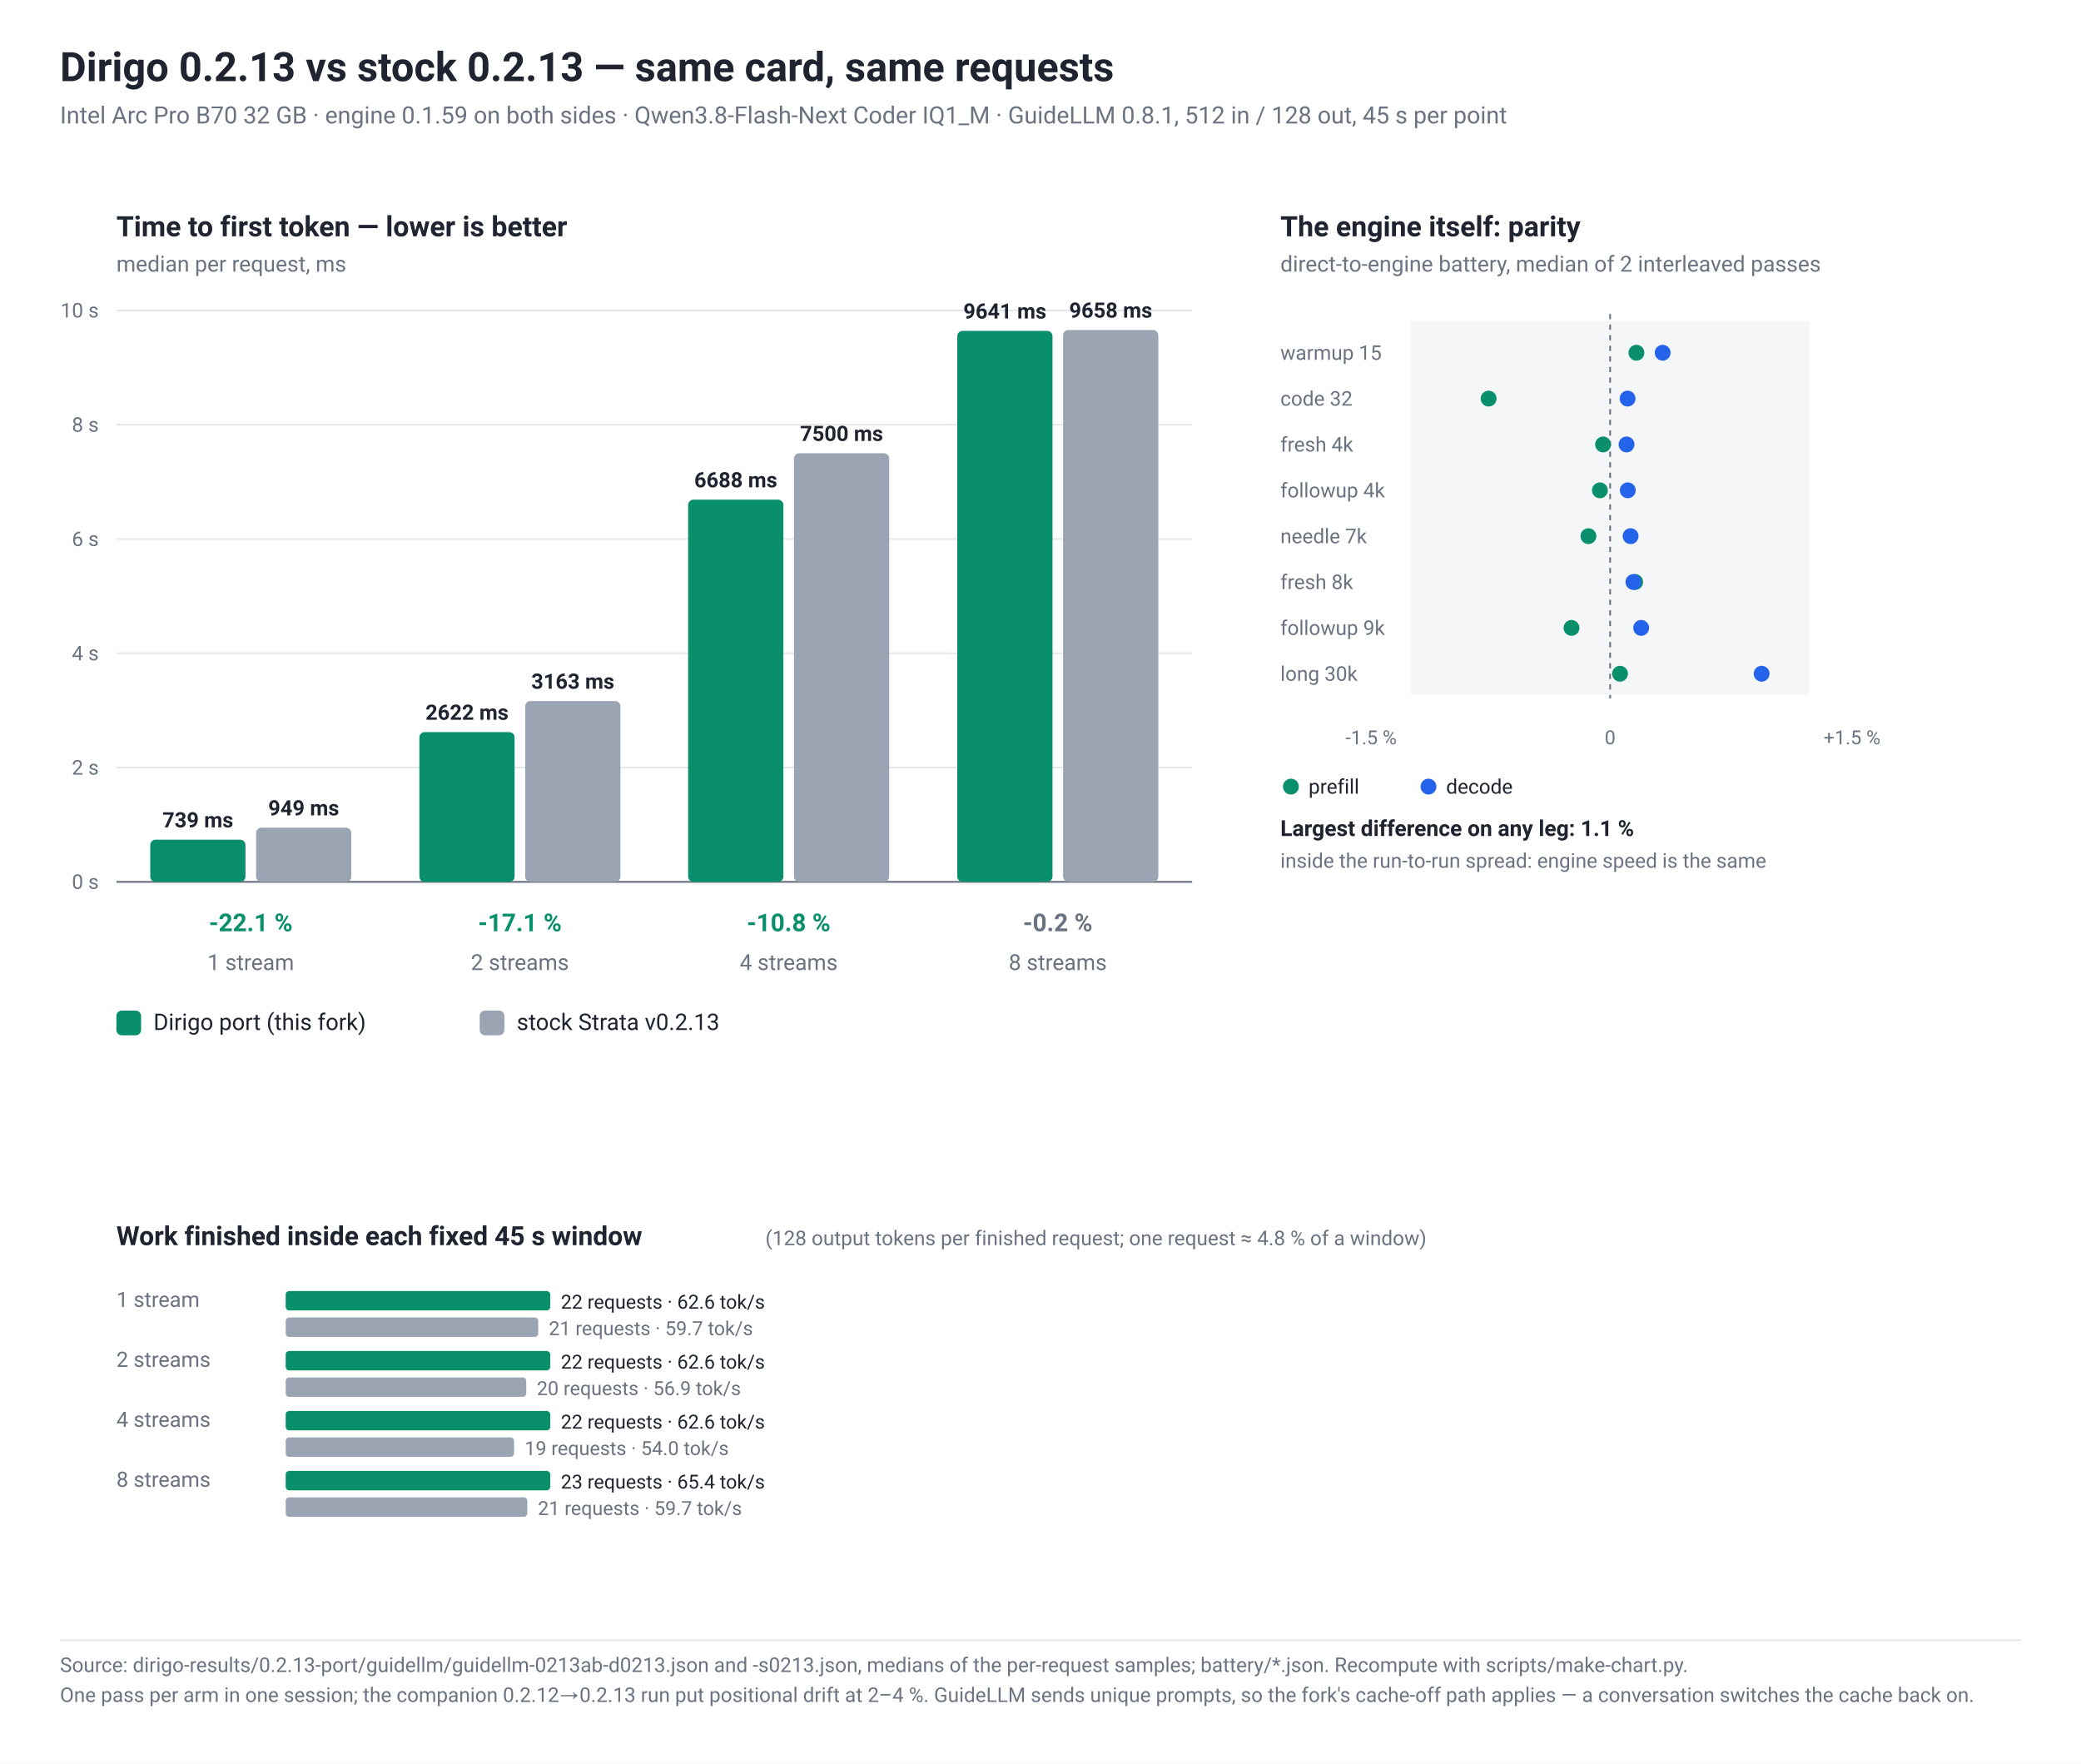
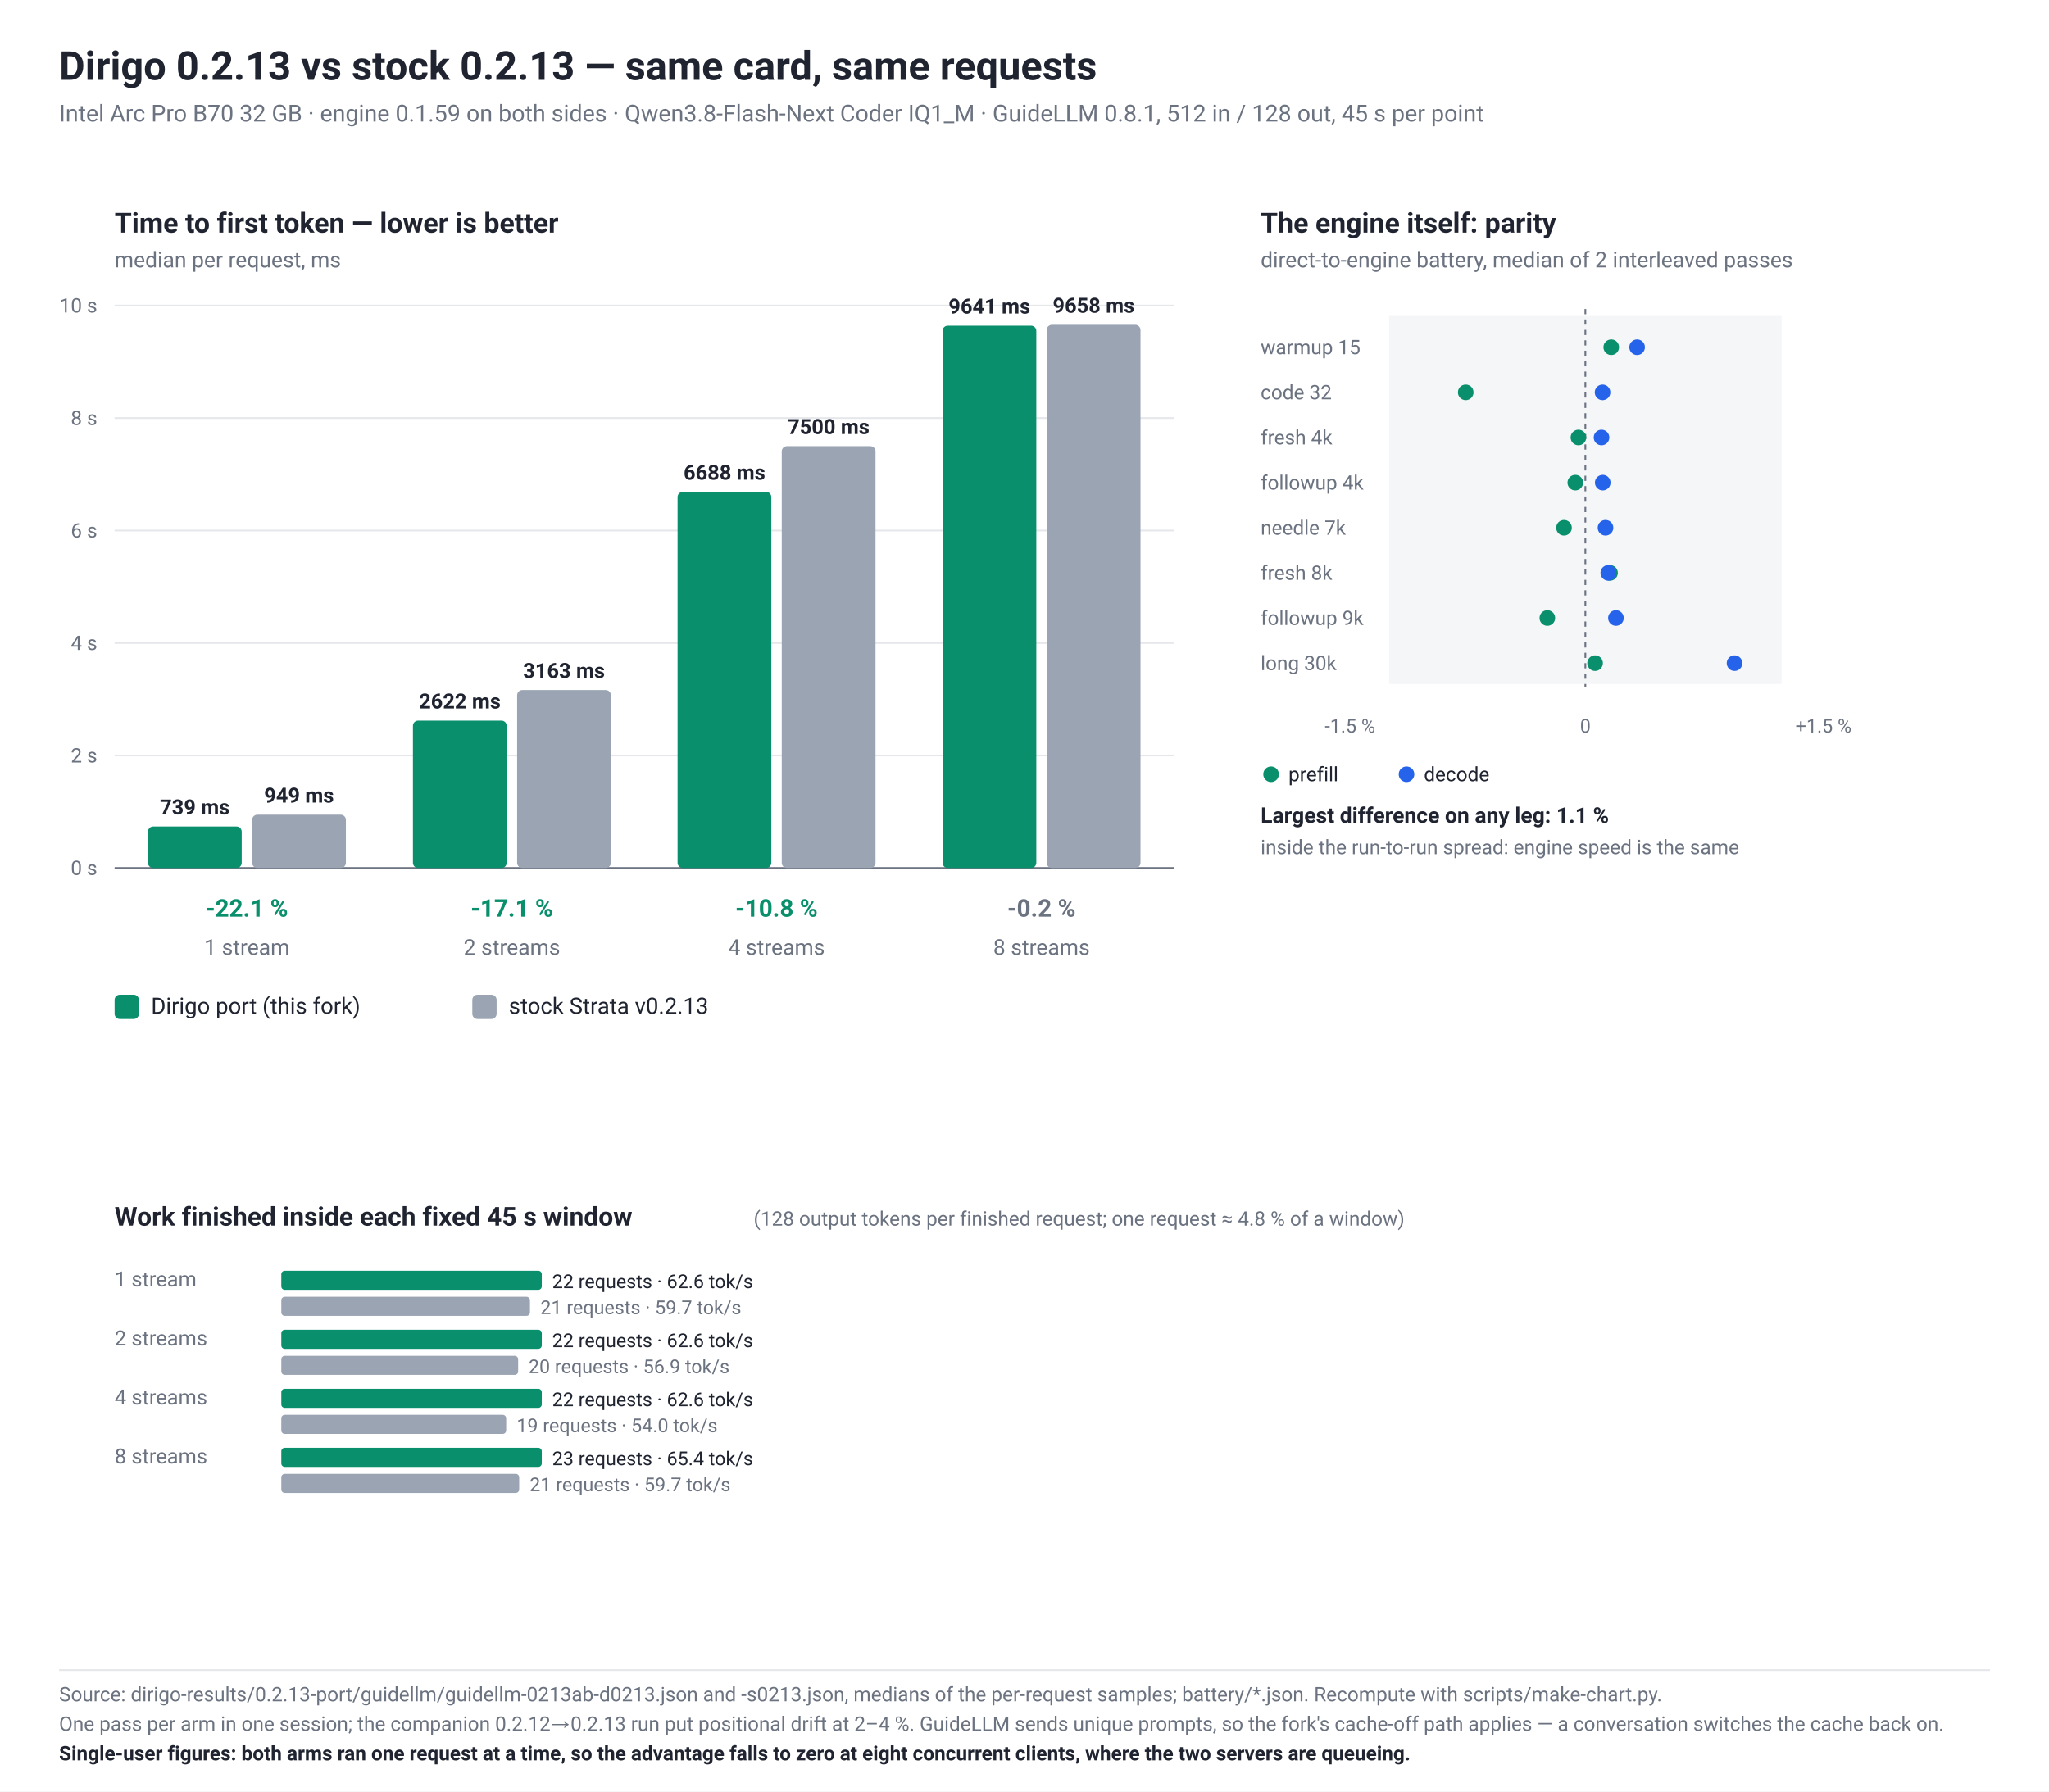
- <svg xmlns="http://www.w3.org/2000/svg" width="1180" height="1000" viewBox="0 0 1180 1000">
-   <rect width="1180" height="1000" fill="#ffffff" />
+ <svg xmlns="http://www.w3.org/2000/svg" width="1180" height="1032" viewBox="0 0 1180 1032">
+   <rect width="1180" height="1032" fill="#ffffff" />
  <g font-family="ui-sans-serif, -apple-system, Segoe UI, Roboto, Helvetica, Arial, sans-serif" fill="#1f2430">
    <text x="34" y="46" font-size="23" font-weight="700">Dirigo 0.2.13 vs stock 0.2.13 — same card, same requests</text>
    <text x="34" y="70" font-size="13.5" fill="#6b7280">Intel Arc Pro B70 32 GB · engine 0.1.59 on both sides · Qwen3.8-Flash-Next Coder IQ1_M · GuideLLM 0.8.1, 512 in / 128 out, 45 s per point</text>
    <text x="66" y="134" font-size="16" font-weight="600">Time to first token — lower is better</text>
    <text x="66" y="154" font-size="12.5" fill="#6b7280">median per request, ms</text>
    <line x1="66" y1="500.0" x2="676" y2="500.0" stroke="#e5e7eb" />
    <text x="56" y="504.0" font-size="11.5" fill="#6b7280" text-anchor="end">0 s</text>
    <line x1="66" y1="435.2" x2="676" y2="435.2" stroke="#e5e7eb" />
    <text x="56" y="439.2" font-size="11.5" fill="#6b7280" text-anchor="end">2 s</text>
    <line x1="66" y1="370.4" x2="676" y2="370.4" stroke="#e5e7eb" />
    <text x="56" y="374.4" font-size="11.5" fill="#6b7280" text-anchor="end">4 s</text>
    <line x1="66" y1="305.6" x2="676" y2="305.6" stroke="#e5e7eb" />
    <text x="56" y="309.6" font-size="11.5" fill="#6b7280" text-anchor="end">6 s</text>
    <line x1="66" y1="240.8" x2="676" y2="240.8" stroke="#e5e7eb" />
    <text x="56" y="244.8" font-size="11.5" fill="#6b7280" text-anchor="end">8 s</text>
    <line x1="66" y1="176.0" x2="676" y2="176.0" stroke="#e5e7eb" />
    <text x="56" y="180.0" font-size="11.5" fill="#6b7280" text-anchor="end">10 s</text>
    <line x1="66" y1="500" x2="676" y2="500" stroke="#6b7280" />
    <rect x="85.2" y="476.1" width="54" height="23.9" rx="3" fill="#0a8f6c" />
    <text x="112.2" y="469.1" font-size="12" font-weight="600" fill="#1f2430" text-anchor="middle">739 ms</text>
    <rect x="145.2" y="469.3" width="54" height="30.7" rx="3" fill="#9aa4b2" />
    <text x="172.2" y="462.3" font-size="12" font-weight="600" fill="#1f2430" text-anchor="middle">949 ms</text>
    <text x="142.2" y="528" font-size="14" font-weight="700" fill="#0a8f6c" text-anchor="middle">-22.1 %</text>
    <text x="142.2" y="550" font-size="12.5" fill="#6b7280" text-anchor="middle">1 stream</text>
    <rect x="237.8" y="415.1" width="54" height="84.9" rx="3" fill="#0a8f6c" />
    <text x="264.8" y="408.1" font-size="12" font-weight="600" fill="#1f2430" text-anchor="middle">2622 ms</text>
    <rect x="297.8" y="397.5" width="54" height="102.5" rx="3" fill="#9aa4b2" />
    <text x="324.8" y="390.5" font-size="12" font-weight="600" fill="#1f2430" text-anchor="middle">3163 ms</text>
    <text x="294.8" y="528" font-size="14" font-weight="700" fill="#0a8f6c" text-anchor="middle">-17.1 %</text>
    <text x="294.8" y="550" font-size="12.5" fill="#6b7280" text-anchor="middle">2 streams</text>
    <rect x="390.2" y="283.3" width="54" height="216.7" rx="3" fill="#0a8f6c" />
    <text x="417.2" y="276.3" font-size="12" font-weight="600" fill="#1f2430" text-anchor="middle">6688 ms</text>
    <rect x="450.2" y="257.0" width="54" height="243.0" rx="3" fill="#9aa4b2" />
    <text x="477.2" y="250.0" font-size="12" font-weight="600" fill="#1f2430" text-anchor="middle">7500 ms</text>
    <text x="447.2" y="528" font-size="14" font-weight="700" fill="#0a8f6c" text-anchor="middle">-10.8 %</text>
    <text x="447.2" y="550" font-size="12.5" fill="#6b7280" text-anchor="middle">4 streams</text>
    <rect x="542.8" y="187.6" width="54" height="312.4" rx="3" fill="#0a8f6c" />
    <text x="569.8" y="180.6" font-size="12" font-weight="600" fill="#1f2430" text-anchor="middle">9641 ms</text>
    <rect x="602.8" y="187.1" width="54" height="312.9" rx="3" fill="#9aa4b2" />
    <text x="629.8" y="180.1" font-size="12" font-weight="600" fill="#1f2430" text-anchor="middle">9658 ms</text>
    <text x="599.8" y="528" font-size="14" font-weight="700" fill="#6b7280" text-anchor="middle">-0.2 %</text>
    <text x="599.8" y="550" font-size="12.5" fill="#6b7280" text-anchor="middle">8 streams</text>
    <rect x="66" y="573" width="14" height="14" rx="3" fill="#0a8f6c" />
    <text x="87" y="584" font-size="13">Dirigo port (this fork)</text>
    <rect x="272" y="573" width="14" height="14" rx="3" fill="#9aa4b2" />
    <text x="293" y="584" font-size="13">stock Strata v0.2.13</text>
    <text x="726" y="134" font-size="16" font-weight="600">The engine itself: parity</text>
    <text x="726" y="154" font-size="12.5" fill="#6b7280">direct-to-engine battery, median of 2 interleaved passes</text>
    <rect x="800" y="182" width="226" height="212" fill="#f5f6f8" />
    <line x1="913.0" y1="178" x2="913.0" y2="396" stroke="#6b7280" stroke-dasharray="3 3" />
    <text x="792" y="422" font-size="11" fill="#6b7280" text-anchor="end">-1.5 %</text>
    <text x="913.0" y="422" font-size="11" fill="#6b7280" text-anchor="middle">0</text>
    <text x="1034" y="422" font-size="11" fill="#6b7280">+1.5 %</text>
    <text x="726" y="204" font-size="11.5" fill="#6b7280">warmup 15</text>
    <circle cx="927.9" cy="200" r="4.5" fill="#0a8f6c" />
    <circle cx="942.8" cy="200" r="4.5" fill="#2563eb" />
    <text x="726" y="230" font-size="11.5" fill="#6b7280">code 32</text>
    <circle cx="844.1" cy="226" r="4.5" fill="#0a8f6c" />
    <circle cx="922.9" cy="226" r="4.5" fill="#2563eb" />
    <text x="726" y="256" font-size="11.5" fill="#6b7280">fresh 4k</text>
    <circle cx="909.0" cy="252" r="4.5" fill="#0a8f6c" />
    <circle cx="922.3" cy="252" r="4.5" fill="#2563eb" />
    <text x="726" y="282" font-size="11.5" fill="#6b7280">followup 4k</text>
    <circle cx="907.2" cy="278" r="4.5" fill="#0a8f6c" />
    <circle cx="923.0" cy="278" r="4.5" fill="#2563eb" />
    <text x="726" y="308" font-size="11.5" fill="#6b7280">needle 7k</text>
    <circle cx="900.7" cy="304" r="4.5" fill="#0a8f6c" />
    <circle cx="924.6" cy="304" r="4.5" fill="#2563eb" />
    <text x="726" y="334" font-size="11.5" fill="#6b7280">fresh 8k</text>
    <circle cx="927.2" cy="330" r="4.5" fill="#0a8f6c" />
    <circle cx="926.2" cy="330" r="4.5" fill="#2563eb" />
    <text x="726" y="360" font-size="11.5" fill="#6b7280">followup 9k</text>
    <circle cx="891.1" cy="356" r="4.5" fill="#0a8f6c" />
    <circle cx="930.6" cy="356" r="4.5" fill="#2563eb" />
    <text x="726" y="386" font-size="11.5" fill="#6b7280">long 30k</text>
    <circle cx="918.6" cy="382" r="4.5" fill="#0a8f6c" />
    <circle cx="998.9" cy="382" r="4.5" fill="#2563eb" />
    <circle cx="732" cy="446" r="4.5" fill="#0a8f6c" />
    <text x="742" y="450" font-size="11.5">prefill</text>
    <circle cx="810" cy="446" r="4.5" fill="#2563eb" />
    <text x="820" y="450" font-size="11.5">decode</text>
    <text x="726" y="474" font-size="12.5" font-weight="600">Largest difference on any leg: 1.1 %</text>
    <text x="726" y="492" font-size="11.5" fill="#6b7280">inside the run-to-run spread: engine speed is the same</text>
    <text x="66" y="706" font-size="15" font-weight="600">Work finished inside each fixed 45 s window</text>
    <text x="434" y="706" font-size="11.5" fill="#6b7280">(128 output tokens per finished request; one request ≈ 4.8 % of a window)</text>
    <text x="66" y="741" font-size="12" fill="#6b7280">1 stream</text>
    <rect x="162" y="732" width="150.0" height="11" rx="2" fill="#0a8f6c" />
    <text x="318.0" y="742" font-size="11" fill="#1f2430">22 requests · 62.6 tok/s</text>
    <rect x="162" y="747" width="143.2" height="11" rx="2" fill="#9aa4b2" />
    <text x="311.2" y="757" font-size="11" fill="#6b7280">21 requests · 59.7 tok/s</text>
    <text x="66" y="775" font-size="12" fill="#6b7280">2 streams</text>
    <rect x="162" y="766" width="150.0" height="11" rx="2" fill="#0a8f6c" />
    <text x="318.0" y="776" font-size="11" fill="#1f2430">22 requests · 62.6 tok/s</text>
    <rect x="162" y="781" width="136.4" height="11" rx="2" fill="#9aa4b2" />
    <text x="304.4" y="791" font-size="11" fill="#6b7280">20 requests · 56.9 tok/s</text>
    <text x="66" y="809" font-size="12" fill="#6b7280">4 streams</text>
    <rect x="162" y="800" width="150.0" height="11" rx="2" fill="#0a8f6c" />
    <text x="318.0" y="810" font-size="11" fill="#1f2430">22 requests · 62.6 tok/s</text>
    <rect x="162" y="815" width="129.5" height="11" rx="2" fill="#9aa4b2" />
    <text x="297.5" y="825" font-size="11" fill="#6b7280">19 requests · 54.0 tok/s</text>
    <text x="66" y="843" font-size="12" fill="#6b7280">8 streams</text>
    <rect x="162" y="834" width="150.0" height="11" rx="2" fill="#0a8f6c" />
    <text x="318.0" y="844" font-size="11" fill="#1f2430">23 requests · 65.4 tok/s</text>
    <rect x="162" y="849" width="137.0" height="11" rx="2" fill="#9aa4b2" />
    <text x="305.0" y="859" font-size="11" fill="#6b7280">21 requests · 59.7 tok/s</text>
-     <line x1="34" y1="930" x2="1146" y2="930" stroke="#e5e7eb" />
-     <text x="34" y="948" font-size="11.5" fill="#6b7280">Source: dirigo-results/0.2.13-port/guidellm/guidellm-0213ab-d0213.json and -s0213.json, medians of the per-request samples; battery/*.json. Recompute with scripts/make-chart.py.</text>
-     <text x="34" y="965" font-size="11.5" fill="#6b7280">One pass per arm in one session; the companion 0.2.12→0.2.13 run put positional drift at 2–4 %. GuideLLM sends unique prompts, so the fork's cache-off path applies — a conversation switches the cache back on.</text>
+     <line x1="34" y1="962" x2="1146" y2="962" stroke="#e5e7eb" />
+     <text x="34" y="980" font-size="11.5" fill="#6b7280">Source: dirigo-results/0.2.13-port/guidellm/guidellm-0213ab-d0213.json and -s0213.json, medians of the per-request samples; battery/*.json. Recompute with scripts/make-chart.py.</text>
+     <text x="34" y="997" font-size="11.5" fill="#6b7280">One pass per arm in one session; the companion 0.2.12→0.2.13 run put positional drift at 2–4 %. GuideLLM sends unique prompts, so the fork's cache-off path applies — a conversation switches the cache back on.</text>
+     <text x="34" y="1014" font-size="11.5" font-weight="600" fill="#1f2430">Single-user figures: both arms ran one request at a time, so the advantage falls to zero at eight concurrent clients, where the two servers are queueing.</text>
  </g>
</svg>
